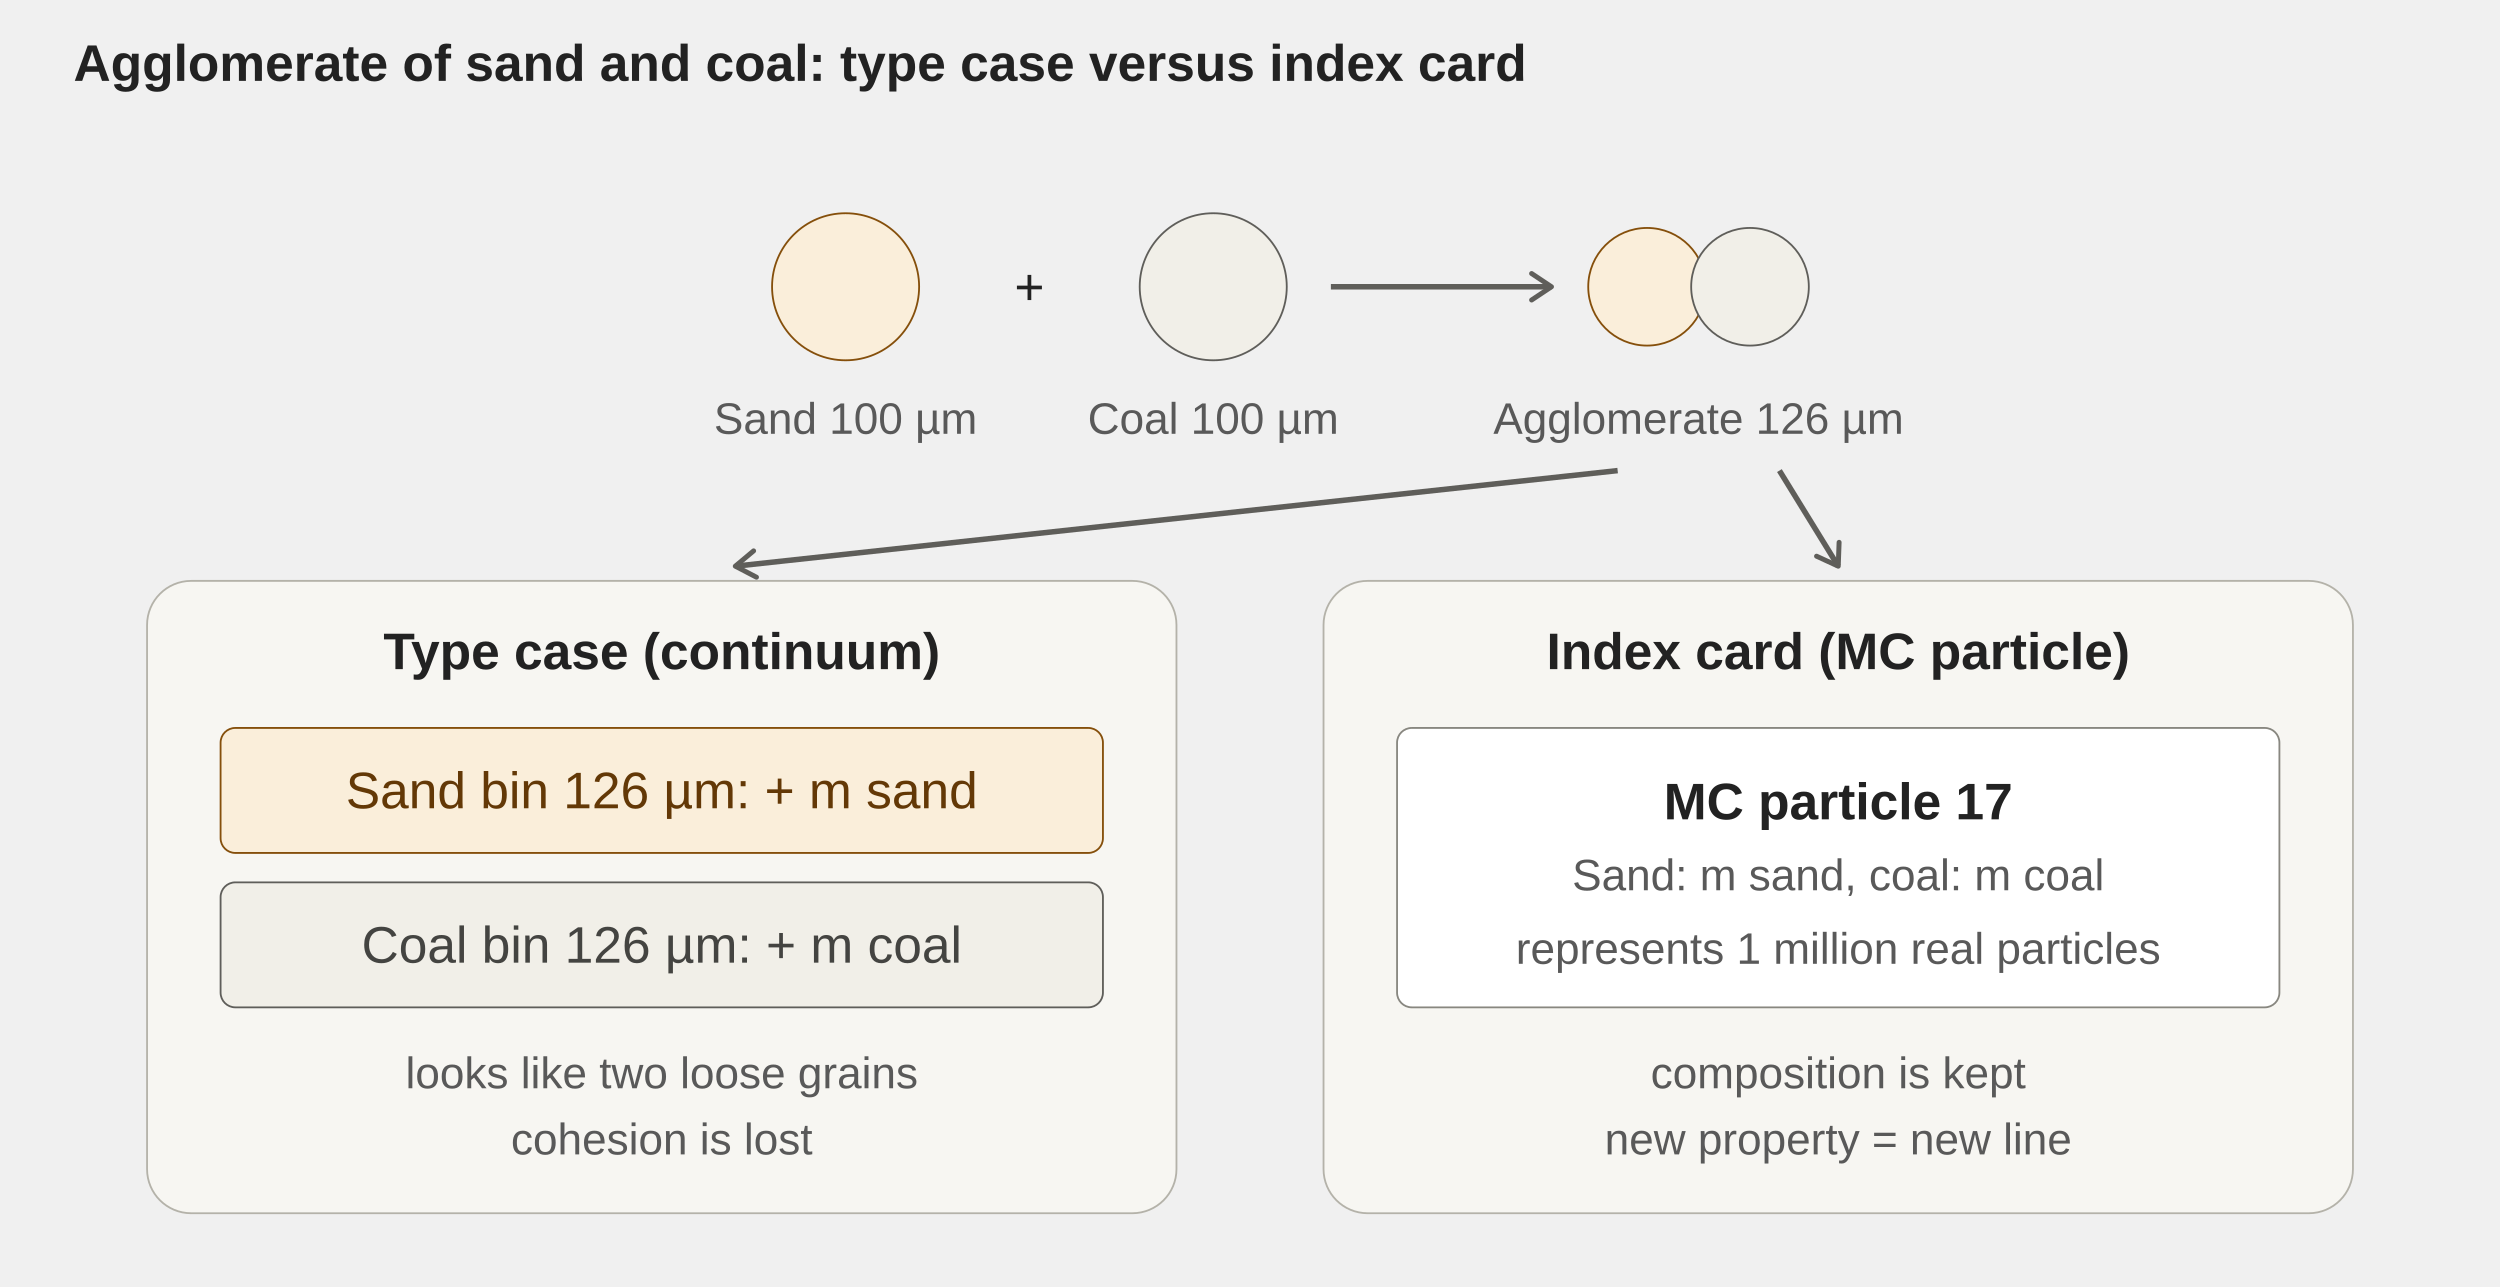
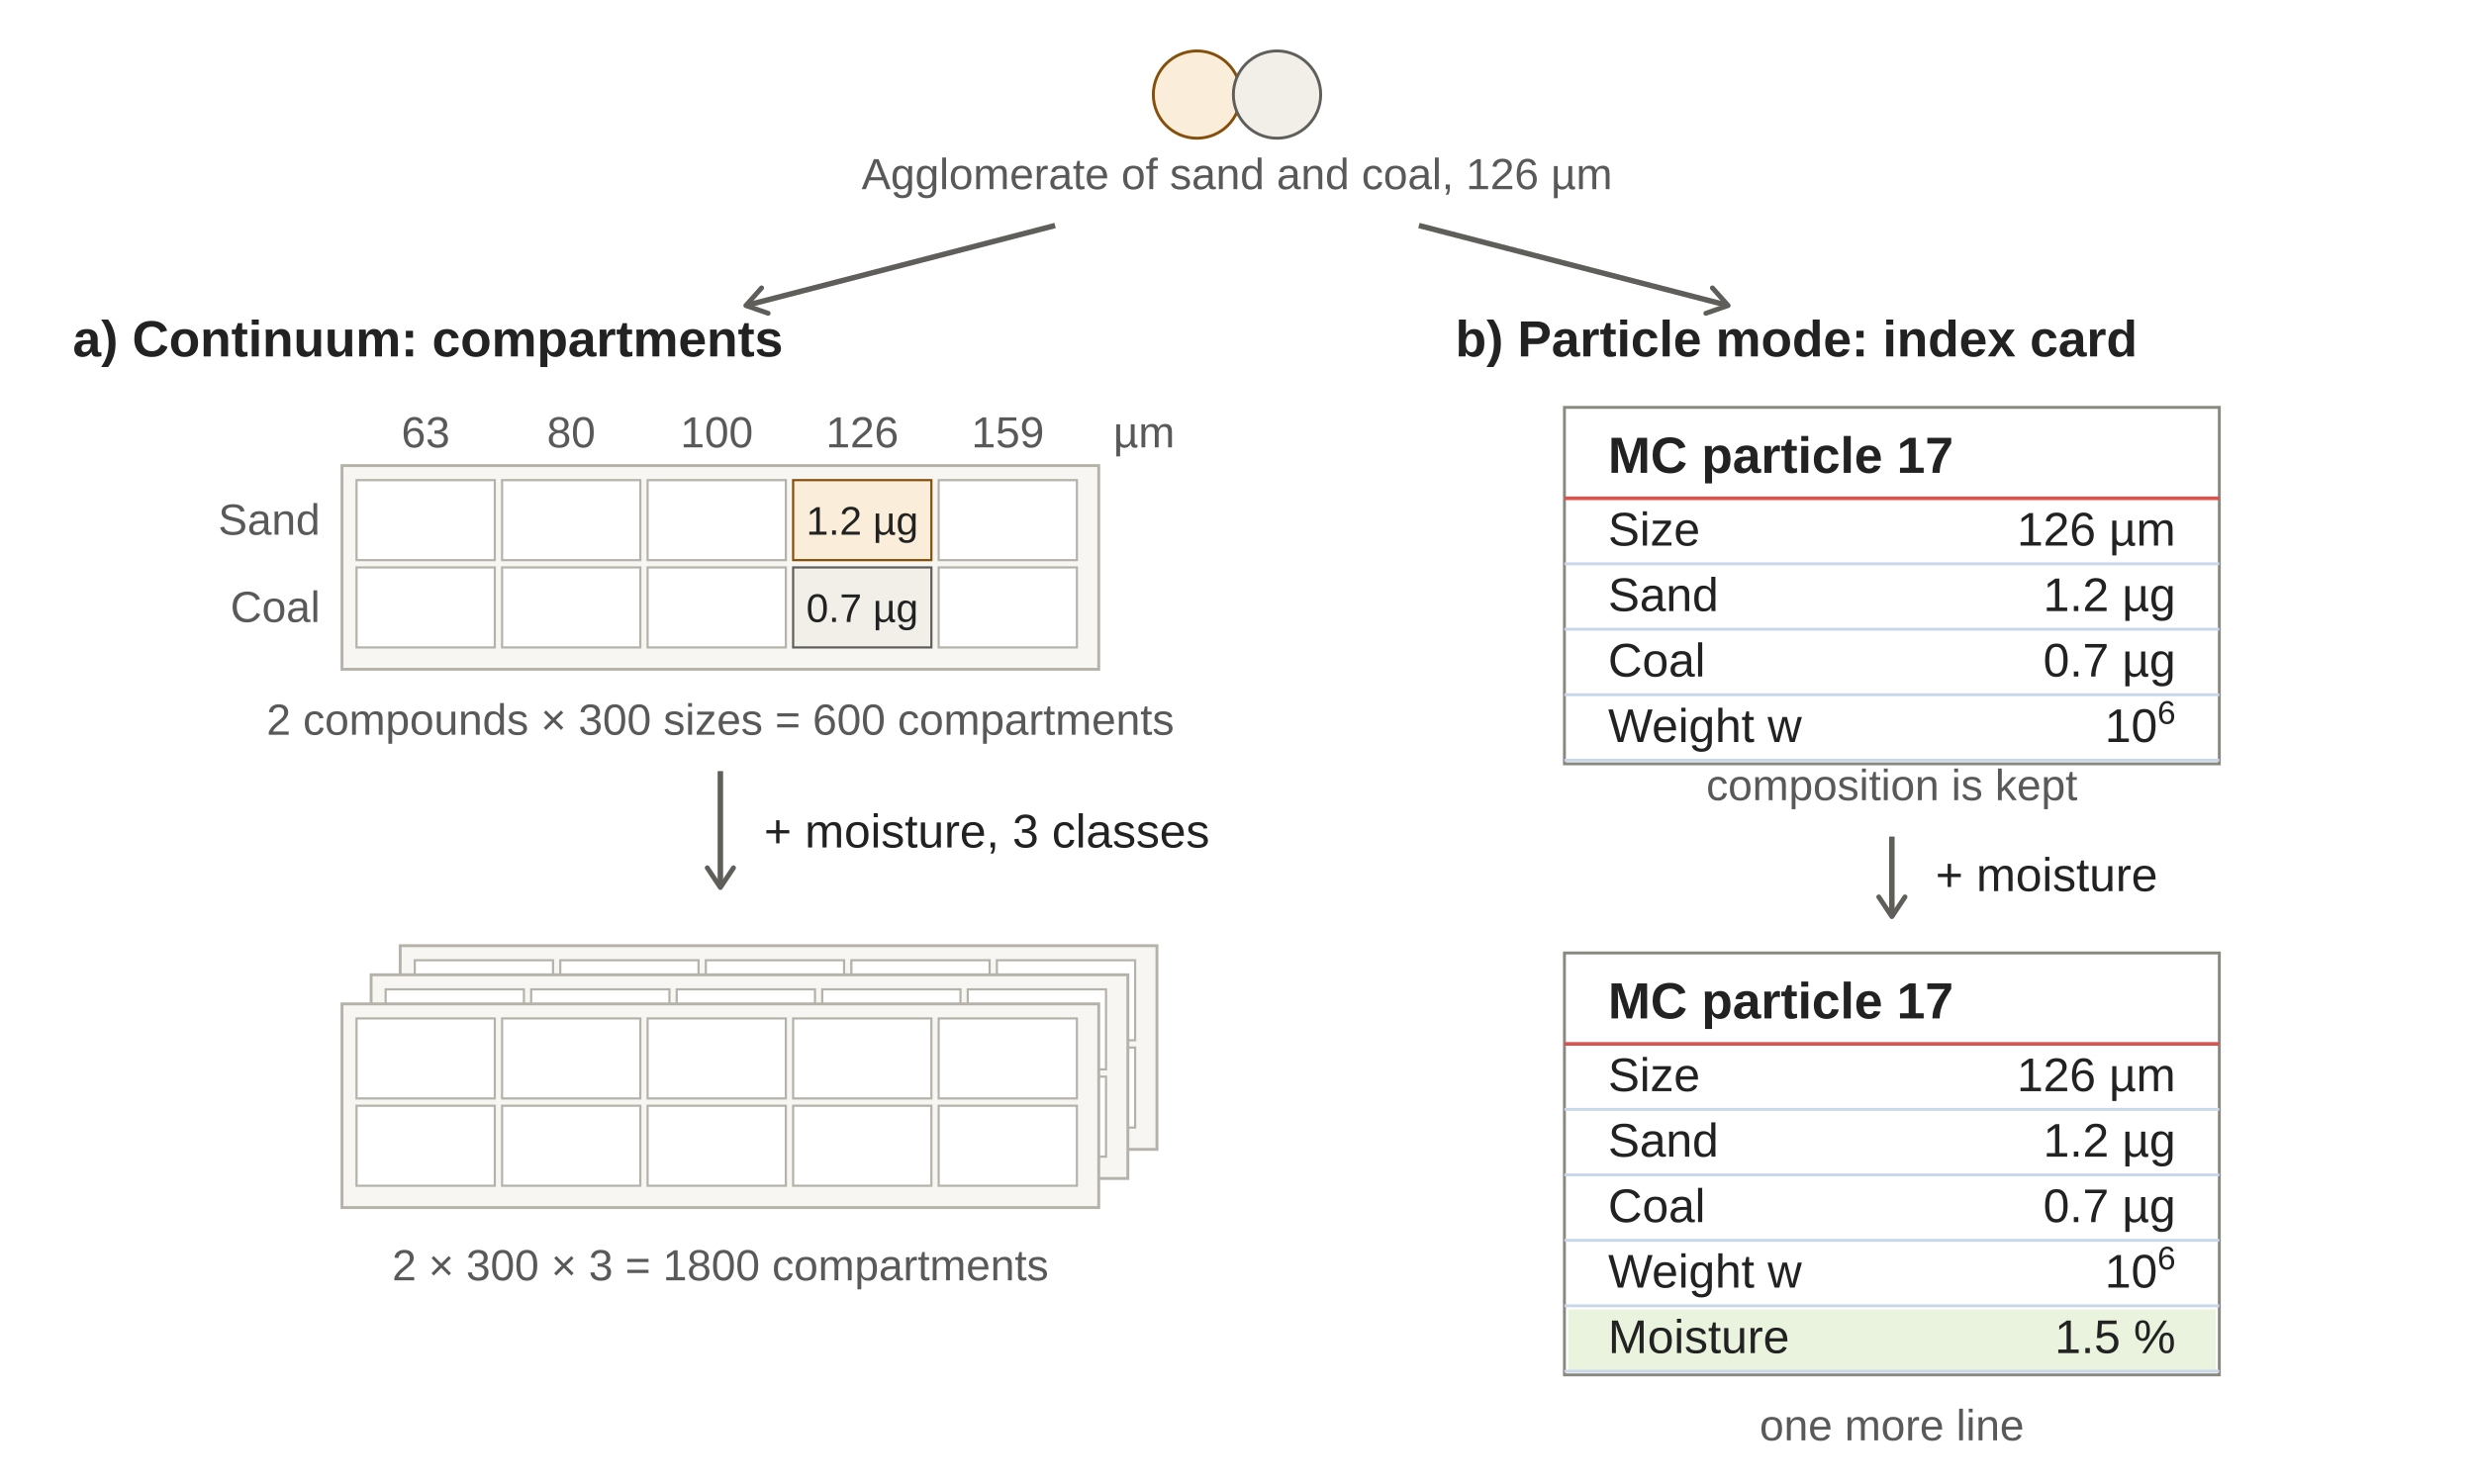
- <svg xmlns="http://www.w3.org/2000/svg" width="680" height="350" viewBox="0 0 680 350">
+ <svg xmlns="http://www.w3.org/2000/svg" width="680" height="408" viewBox="0 0 680 408">
  <style>
text { font-family: Calibri, Arial, sans-serif; }
- .t { font-size: 14px; fill: #222222; }
+ .t { font-size: 13px; fill: #222222; }
+ .tv { font-size: 11px; fill: #222222; }
.ts { font-size: 12px; fill: #595959; }
.th { font-size: 14px; font-weight: bold; fill: #222222; }
- .c-amber rect, .c-amber circle, rect.c-amber, circle.c-amber { fill: #FAEEDA; stroke: #854F0B; }
- .c-amber text { fill: #633806; }
- .c-gray rect, .c-gray circle, rect.c-gray, circle.c-gray { fill: #F1EFE8; stroke: #5F5E5A; }
- .c-gray text { fill: #444441; }
- .box { fill: #F7F6F2; stroke: #B4B2A9; }
- .arr { stroke: #5F5E5A; stroke-width: 1.5; fill: none; }
</style>
  <defs>
    <marker id="arrow" viewBox="0 0 10 10" refX="8" refY="5" markerWidth="6" markerHeight="6" orient="auto-start-reverse">
      <path d="M2 1L8 5L2 9" fill="none" stroke="#5F5E5A" stroke-width="1.5" stroke-linecap="round" stroke-linejoin="round" />
    </marker>
  </defs>
-   <text data-titel="1" x="20" y="22" style="font-family: Calibri, Arial, sans-serif; font-size: 14px; font-weight: bold; fill: #222222">Agglomerate of sand and coal: type case versus index card</text>
-   <g transform="translate(0,30)">
-     <circle class="c-amber" cx="230" cy="48" r="20" stroke-width="0.5" />
-     <text class="t" x="280" y="48" text-anchor="middle" dominant-baseline="central">+</text>
-     <circle class="c-gray" cx="330" cy="48" r="20" stroke-width="0.5" />
-     <line x1="362" y1="48" x2="422" y2="48" class="arr" marker-end="url(#arrow)" />
-     <circle class="c-amber" cx="448" cy="48" r="16" stroke-width="0.5" />
-     <circle class="c-gray" cx="476" cy="48" r="16" stroke-width="0.5" />
-     <text class="ts" x="230" y="88" text-anchor="middle">Sand 100 µm</text>
-     <text class="ts" x="330" y="88" text-anchor="middle">Coal 100 µm</text>
-     <text class="ts" x="462" y="88" text-anchor="middle">Agglomerate 126 µm</text>
-     <line x1="440" y1="98" x2="200" y2="124" class="arr" marker-end="url(#arrow)" />
-     <line x1="484" y1="98" x2="500" y2="124" class="arr" marker-end="url(#arrow)" />
-     <rect class="box" x="40" y="128" width="280" height="172" rx="12" stroke-width="0.5" />
-     <text class="th" x="180" y="152" text-anchor="middle">Type case (continuum)</text>
-     <g class="c-amber">
-       <rect x="60" y="168" width="240" height="34" rx="4" stroke-width="0.5" />
-       <text class="t" x="180" y="185" text-anchor="middle" dominant-baseline="central">Sand bin 126 µm: + m sand</text>
-     </g>
-     <g class="c-gray">
-       <rect x="60" y="210" width="240" height="34" rx="4" stroke-width="0.5" />
-       <text class="t" x="180" y="227" text-anchor="middle" dominant-baseline="central">Coal bin 126 µm: + m coal</text>
-     </g>
-     <text class="ts" x="180" y="266" text-anchor="middle">looks like two loose grains</text>
-     <text class="ts" x="180" y="284" text-anchor="middle">cohesion is lost</text>
-     <rect class="box" x="360" y="128" width="280" height="172" rx="12" stroke-width="0.5" />
-     <text class="th" x="500" y="152" text-anchor="middle">Index card (MC particle)</text>
-     <rect x="380" y="168" width="240" height="76" rx="4" fill="#FFFFFF" stroke="#888780" stroke-width="0.5" />
-     <text class="th" x="500" y="188" text-anchor="middle" dominant-baseline="central">MC particle 17</text>
-     <text class="ts" x="500" y="208" text-anchor="middle" dominant-baseline="central">Sand: m sand, coal: m coal</text>
-     <text class="ts" x="500" y="228" text-anchor="middle" dominant-baseline="central">represents 1 million real particles</text>
-     <text class="ts" x="500" y="266" text-anchor="middle">composition is kept</text>
-     <text class="ts" x="500" y="284" text-anchor="middle">new property = new line</text>
-   </g>
+   <rect width="680" height="408" fill="#ffffff" />
+   <circle cx="329" cy="26" r="12" fill="#FAEEDA" stroke="#854F0B" stroke-width="0.8" />
+   <circle cx="351" cy="26" r="12" fill="#F1EFE8" stroke="#5F5E5A" stroke-width="0.8" />
+   <text class="ts" x="340.0" y="52.0" text-anchor="middle">Agglomerate of sand and coal, 126 µm</text>
+   <line x1="290" y1="62" x2="205" y2="84" stroke="#5F5E5A" stroke-width="1.5" marker-end="url(#arrow)" />
+   <line x1="390" y1="62" x2="475" y2="84" stroke="#5F5E5A" stroke-width="1.5" marker-end="url(#arrow)" />
+   <text class="th" x="20.0" y="98.0">a) Continuum: compartments</text>
+   <rect x="94.0" y="128.0" width="208.0" height="56.0" fill="#F7F6F2" stroke="#B4B2A9" stroke-width="0.8" />
+   <rect x="98.0" y="132.0" width="38.0" height="22.0" fill="#FFFFFF" stroke="#B4B2A9" stroke-width="0.6" />
+   <rect x="138.0" y="132.0" width="38.0" height="22.0" fill="#FFFFFF" stroke="#B4B2A9" stroke-width="0.6" />
+   <rect x="178.0" y="132.0" width="38.0" height="22.0" fill="#FFFFFF" stroke="#B4B2A9" stroke-width="0.6" />
+   <rect x="218.0" y="132.0" width="38.0" height="22.0" fill="#FAEEDA" stroke="#854F0B" stroke-width="0.6" />
+   <rect x="258.0" y="132.0" width="38.0" height="22.0" fill="#FFFFFF" stroke="#B4B2A9" stroke-width="0.6" />
+   <rect x="98.0" y="156.0" width="38.0" height="22.0" fill="#FFFFFF" stroke="#B4B2A9" stroke-width="0.6" />
+   <rect x="138.0" y="156.0" width="38.0" height="22.0" fill="#FFFFFF" stroke="#B4B2A9" stroke-width="0.6" />
+   <rect x="178.0" y="156.0" width="38.0" height="22.0" fill="#FFFFFF" stroke="#B4B2A9" stroke-width="0.6" />
+   <rect x="218.0" y="156.0" width="38.0" height="22.0" fill="#F1EFE8" stroke="#5F5E5A" stroke-width="0.6" />
+   <rect x="258.0" y="156.0" width="38.0" height="22.0" fill="#FFFFFF" stroke="#B4B2A9" stroke-width="0.6" />
+   <text class="ts" x="88.0" y="147.0" text-anchor="end">Sand</text>
+   <text class="ts" x="88.0" y="171.0" text-anchor="end">Coal</text>
+   <text class="ts" x="117.0" y="123.0" text-anchor="middle">63</text>
+   <text class="ts" x="157.0" y="123.0" text-anchor="middle">80</text>
+   <text class="ts" x="197.0" y="123.0" text-anchor="middle">100</text>
+   <text class="ts" x="237.0" y="123.0" text-anchor="middle">126</text>
+   <text class="ts" x="277.0" y="123.0" text-anchor="middle">159</text>
+   <text class="ts" x="306.0" y="123.0">µm</text>
+   <text class="tv" x="237.0" y="147.0" text-anchor="middle">1.2 µg</text>
+   <text class="tv" x="237.0" y="171.0" text-anchor="middle">0.7 µg</text>
+   <text class="ts" x="198.0" y="202.0" text-anchor="middle">2 compounds × 300 sizes = 600 compartments</text>
+   <line x1="198.0" y1="212.0" x2="198.0" y2="244.0" stroke="#5F5E5A" stroke-width="1.5" marker-end="url(#arrow)" />
+   <text class="t" x="210.0" y="233.0">+ moisture, 3 classes</text>
+   <rect x="110.0" y="260.0" width="208.0" height="56.0" fill="#F7F6F2" stroke="#B4B2A9" stroke-width="0.8" />
+   <rect x="114.0" y="264.0" width="38.0" height="22.0" fill="#FFFFFF" stroke="#B4B2A9" stroke-width="0.6" />
+   <rect x="154.0" y="264.0" width="38.0" height="22.0" fill="#FFFFFF" stroke="#B4B2A9" stroke-width="0.6" />
+   <rect x="194.0" y="264.0" width="38.0" height="22.0" fill="#FFFFFF" stroke="#B4B2A9" stroke-width="0.6" />
+   <rect x="234.0" y="264.0" width="38.0" height="22.0" fill="#FFFFFF" stroke="#B4B2A9" stroke-width="0.6" />
+   <rect x="274.0" y="264.0" width="38.0" height="22.0" fill="#FFFFFF" stroke="#B4B2A9" stroke-width="0.6" />
+   <rect x="114.0" y="288.0" width="38.0" height="22.0" fill="#FFFFFF" stroke="#B4B2A9" stroke-width="0.6" />
+   <rect x="154.0" y="288.0" width="38.0" height="22.0" fill="#FFFFFF" stroke="#B4B2A9" stroke-width="0.6" />
+   <rect x="194.0" y="288.0" width="38.0" height="22.0" fill="#FFFFFF" stroke="#B4B2A9" stroke-width="0.6" />
+   <rect x="234.0" y="288.0" width="38.0" height="22.0" fill="#FFFFFF" stroke="#B4B2A9" stroke-width="0.6" />
+   <rect x="274.0" y="288.0" width="38.0" height="22.0" fill="#FFFFFF" stroke="#B4B2A9" stroke-width="0.6" />
+   <rect x="102.0" y="268.0" width="208.0" height="56.0" fill="#F7F6F2" stroke="#B4B2A9" stroke-width="0.8" />
+   <rect x="106.0" y="272.0" width="38.0" height="22.0" fill="#FFFFFF" stroke="#B4B2A9" stroke-width="0.6" />
+   <rect x="146.0" y="272.0" width="38.0" height="22.0" fill="#FFFFFF" stroke="#B4B2A9" stroke-width="0.6" />
+   <rect x="186.0" y="272.0" width="38.0" height="22.0" fill="#FFFFFF" stroke="#B4B2A9" stroke-width="0.6" />
+   <rect x="226.0" y="272.0" width="38.0" height="22.0" fill="#FFFFFF" stroke="#B4B2A9" stroke-width="0.6" />
+   <rect x="266.0" y="272.0" width="38.0" height="22.0" fill="#FFFFFF" stroke="#B4B2A9" stroke-width="0.6" />
+   <rect x="106.0" y="296.0" width="38.0" height="22.0" fill="#FFFFFF" stroke="#B4B2A9" stroke-width="0.6" />
+   <rect x="146.0" y="296.0" width="38.0" height="22.0" fill="#FFFFFF" stroke="#B4B2A9" stroke-width="0.6" />
+   <rect x="186.0" y="296.0" width="38.0" height="22.0" fill="#FFFFFF" stroke="#B4B2A9" stroke-width="0.6" />
+   <rect x="226.0" y="296.0" width="38.0" height="22.0" fill="#FFFFFF" stroke="#B4B2A9" stroke-width="0.6" />
+   <rect x="266.0" y="296.0" width="38.0" height="22.0" fill="#FFFFFF" stroke="#B4B2A9" stroke-width="0.6" />
+   <rect x="94.0" y="276.0" width="208.0" height="56.0" fill="#F7F6F2" stroke="#B4B2A9" stroke-width="0.8" />
+   <rect x="98.0" y="280.0" width="38.0" height="22.0" fill="#FFFFFF" stroke="#B4B2A9" stroke-width="0.6" />
+   <rect x="138.0" y="280.0" width="38.0" height="22.0" fill="#FFFFFF" stroke="#B4B2A9" stroke-width="0.6" />
+   <rect x="178.0" y="280.0" width="38.0" height="22.0" fill="#FFFFFF" stroke="#B4B2A9" stroke-width="0.6" />
+   <rect x="218.0" y="280.0" width="38.0" height="22.0" fill="#FFFFFF" stroke="#B4B2A9" stroke-width="0.6" />
+   <rect x="258.0" y="280.0" width="38.0" height="22.0" fill="#FFFFFF" stroke="#B4B2A9" stroke-width="0.6" />
+   <rect x="98.0" y="304.0" width="38.0" height="22.0" fill="#FFFFFF" stroke="#B4B2A9" stroke-width="0.6" />
+   <rect x="138.0" y="304.0" width="38.0" height="22.0" fill="#FFFFFF" stroke="#B4B2A9" stroke-width="0.6" />
+   <rect x="178.0" y="304.0" width="38.0" height="22.0" fill="#FFFFFF" stroke="#B4B2A9" stroke-width="0.6" />
+   <rect x="218.0" y="304.0" width="38.0" height="22.0" fill="#FFFFFF" stroke="#B4B2A9" stroke-width="0.6" />
+   <rect x="258.0" y="304.0" width="38.0" height="22.0" fill="#FFFFFF" stroke="#B4B2A9" stroke-width="0.6" />
+   <text class="ts" x="198.0" y="352.0" text-anchor="middle">2 × 300 × 3 = 1800 compartments</text>
+   <text class="th" x="400.0" y="98.0">b) Particle mode: index card</text>
+   <rect x="430.0" y="112.0" width="180.0" height="98.0" fill="#FFFFFF" stroke="#888780" stroke-width="0.8" />
+   <text class="th" x="442.0" y="130.0">MC particle 17</text>
+   <line x1="430.0" y1="137.0" x2="610.0" y2="137.0" stroke="#D9534F" stroke-width="1" />
+   <line x1="430.0" y1="155.0" x2="610.0" y2="155.0" stroke="#C9D7EA" stroke-width="0.8" />
+   <text class="t" x="442.0" y="150.0">Size</text>
+   <text class="t" x="598.0" y="150.0" text-anchor="end">126 µm</text>
+   <line x1="430.0" y1="173.0" x2="610.0" y2="173.0" stroke="#C9D7EA" stroke-width="0.8" />
+   <text class="t" x="442.0" y="168.0">Sand</text>
+   <text class="t" x="598.0" y="168.0" text-anchor="end">1.2 µg</text>
+   <line x1="430.0" y1="191.0" x2="610.0" y2="191.0" stroke="#C9D7EA" stroke-width="0.8" />
+   <text class="t" x="442.0" y="186.0">Coal</text>
+   <text class="t" x="598.0" y="186.0" text-anchor="end">0.7 µg</text>
+   <line x1="430.0" y1="209.0" x2="610.0" y2="209.0" stroke="#C9D7EA" stroke-width="0.8" />
+   <text class="t" x="442.0" y="204.0">Weight w</text>
+   <text class="t" x="598.0" y="204.0" text-anchor="end">10<tspan dy="-5" font-size="9px">6</tspan>
+   </text>
+   <text class="ts" x="520.0" y="220.0" text-anchor="middle">composition is kept</text>
+   <line x1="520.0" y1="230.0" x2="520.0" y2="252.0" stroke="#5F5E5A" stroke-width="1.5" marker-end="url(#arrow)" />
+   <text class="t" x="532.0" y="245.0">+ moisture</text>
+   <rect x="430.0" y="262.0" width="180.0" height="116.0" fill="#FFFFFF" stroke="#888780" stroke-width="0.8" />
+   <text class="th" x="442.0" y="280.0">MC particle 17</text>
+   <line x1="430.0" y1="287.0" x2="610.0" y2="287.0" stroke="#D9534F" stroke-width="1" />
+   <line x1="430.0" y1="305.0" x2="610.0" y2="305.0" stroke="#C9D7EA" stroke-width="0.8" />
+   <text class="t" x="442.0" y="300.0">Size</text>
+   <text class="t" x="598.0" y="300.0" text-anchor="end">126 µm</text>
+   <line x1="430.0" y1="323.0" x2="610.0" y2="323.0" stroke="#C9D7EA" stroke-width="0.8" />
+   <text class="t" x="442.0" y="318.0">Sand</text>
+   <text class="t" x="598.0" y="318.0" text-anchor="end">1.2 µg</text>
+   <line x1="430.0" y1="341.0" x2="610.0" y2="341.0" stroke="#C9D7EA" stroke-width="0.8" />
+   <text class="t" x="442.0" y="336.0">Coal</text>
+   <text class="t" x="598.0" y="336.0" text-anchor="end">0.7 µg</text>
+   <line x1="430.0" y1="359.0" x2="610.0" y2="359.0" stroke="#C9D7EA" stroke-width="0.8" />
+   <text class="t" x="442.0" y="354.0">Weight w</text>
+   <text class="t" x="598.0" y="354.0" text-anchor="end">10<tspan dy="-5" font-size="9px">6</tspan>
+   </text>
+   <rect x="431.0" y="360.0" width="178.0" height="17.0" fill="#EAF3DE" stroke="none" stroke-width="0" />
+   <line x1="430.0" y1="377.0" x2="610.0" y2="377.0" stroke="#C9D7EA" stroke-width="0.8" />
+   <text class="t" x="442.0" y="372.0">Moisture</text>
+   <text class="t" x="598.0" y="372.0" text-anchor="end">1.5 %</text>
+   <text class="ts" x="520.0" y="396.0" text-anchor="middle">one more line</text>
</svg>
